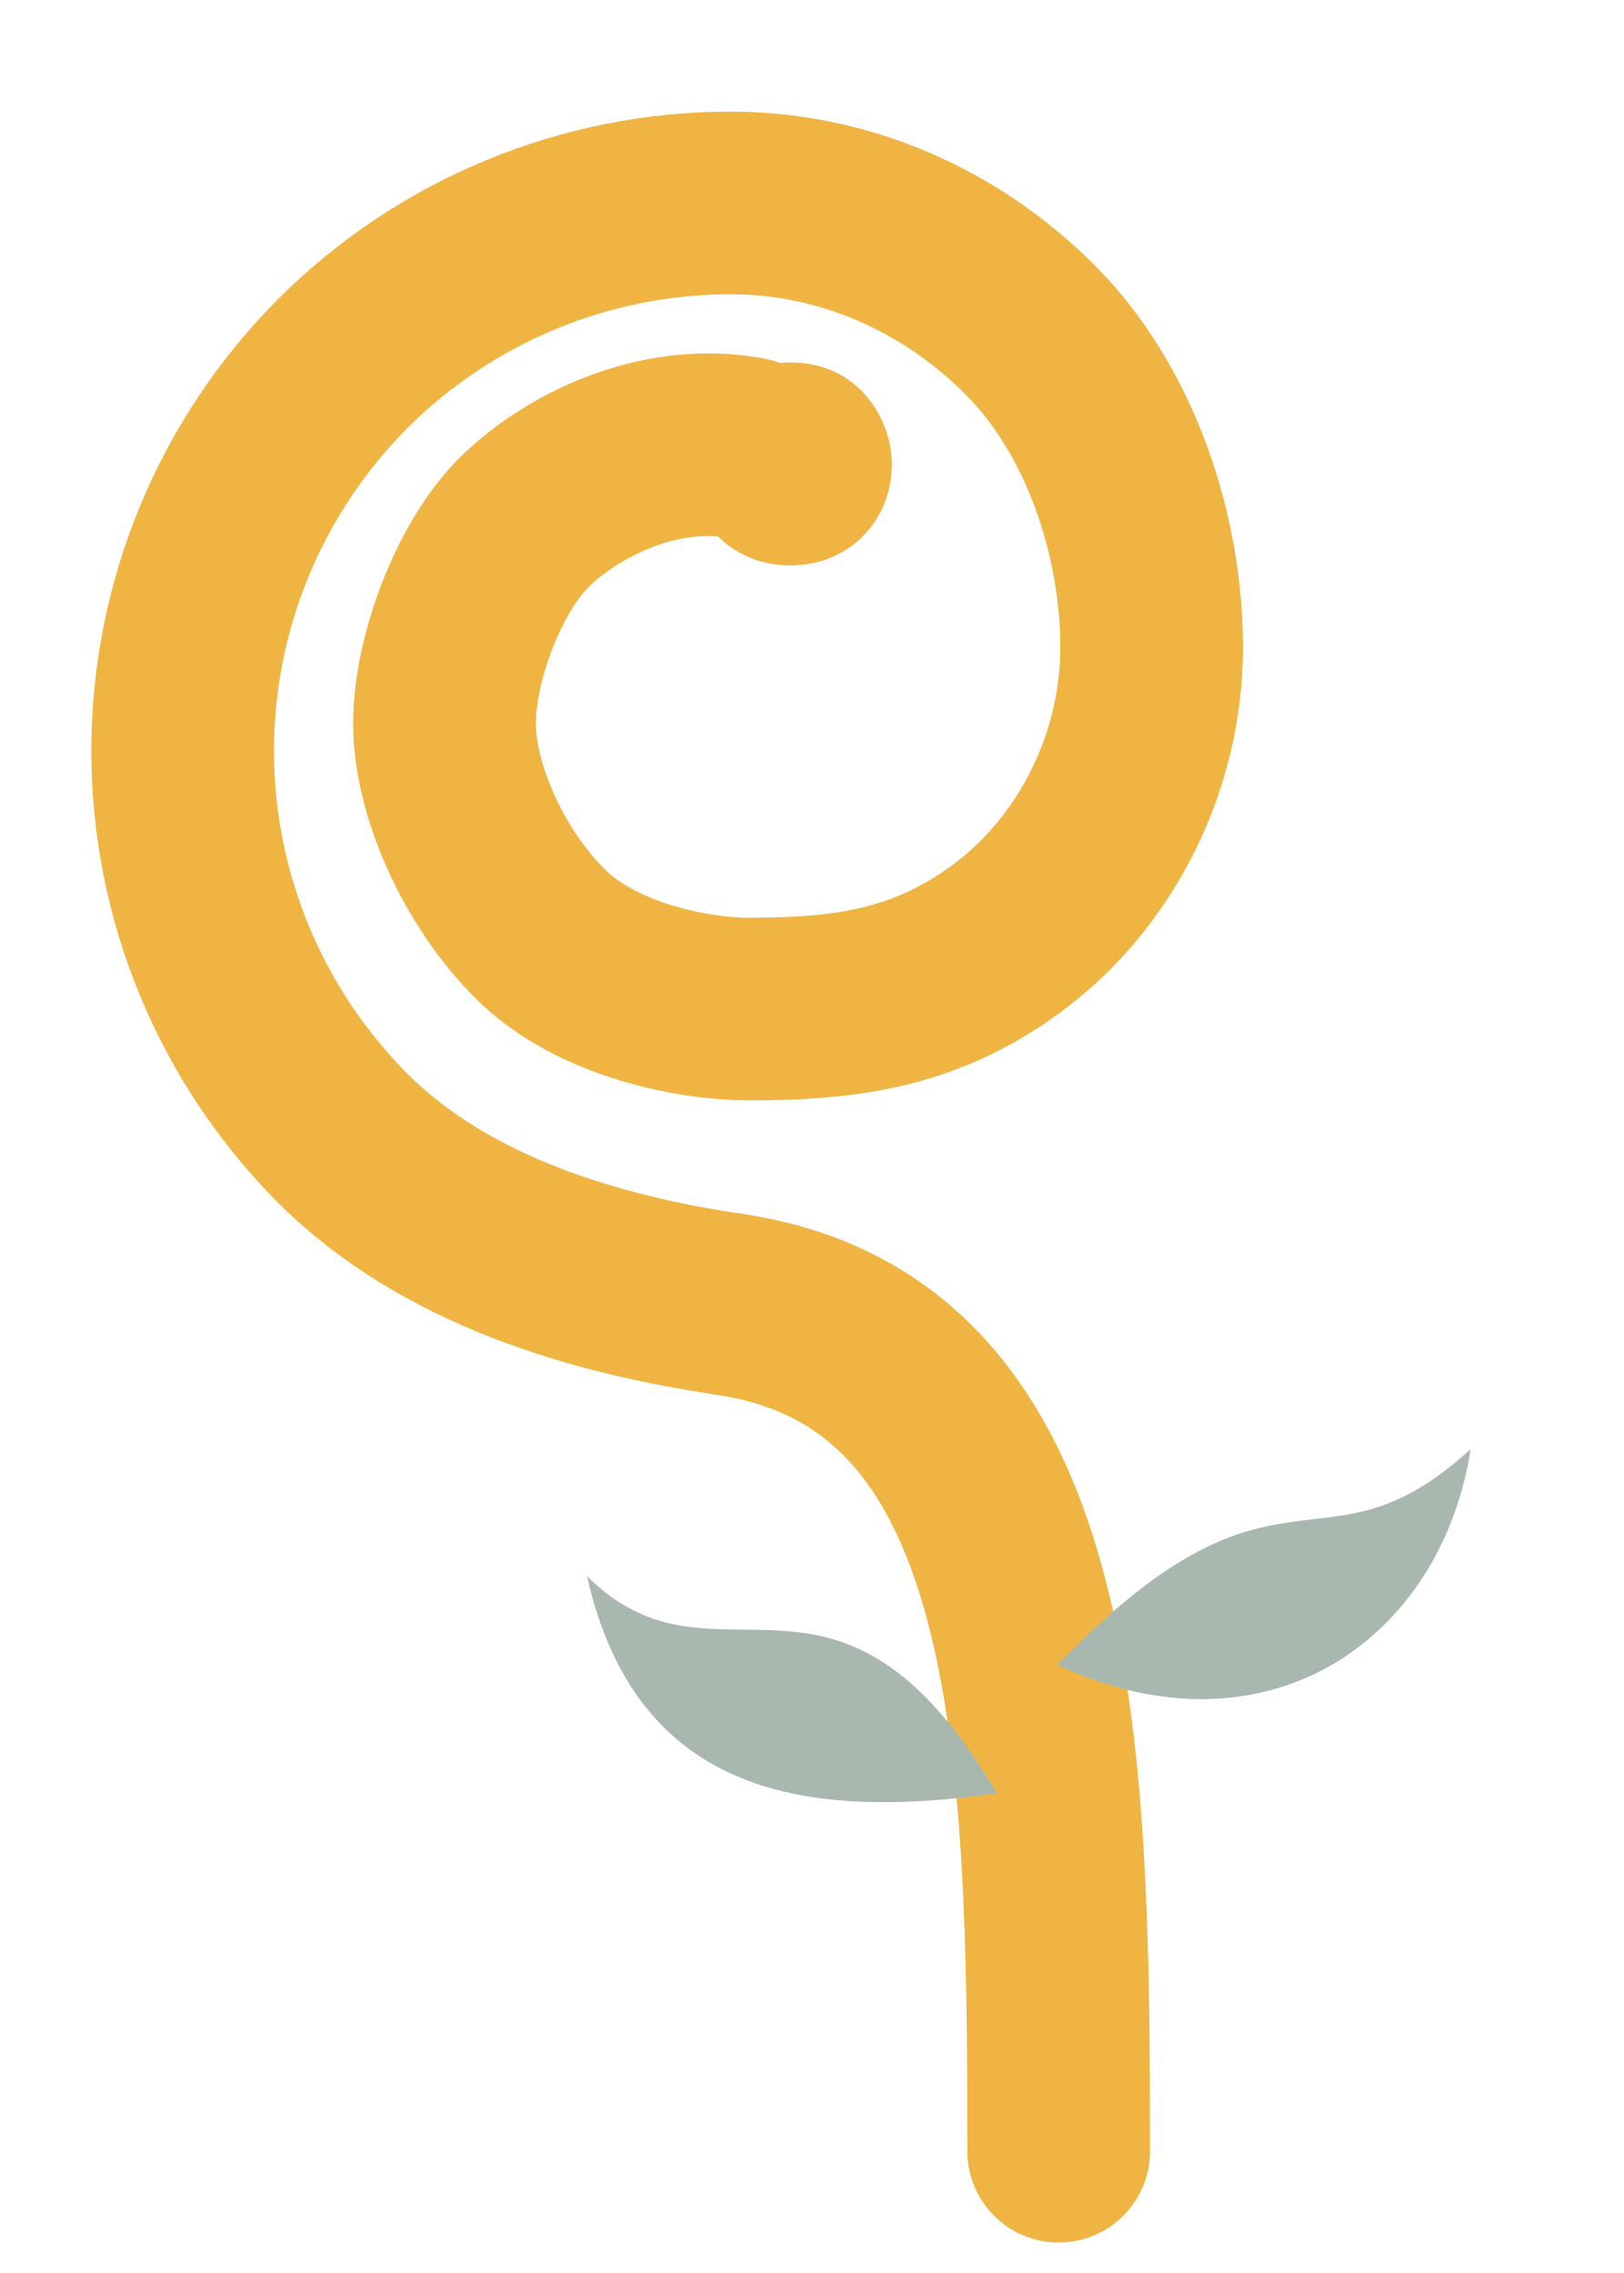
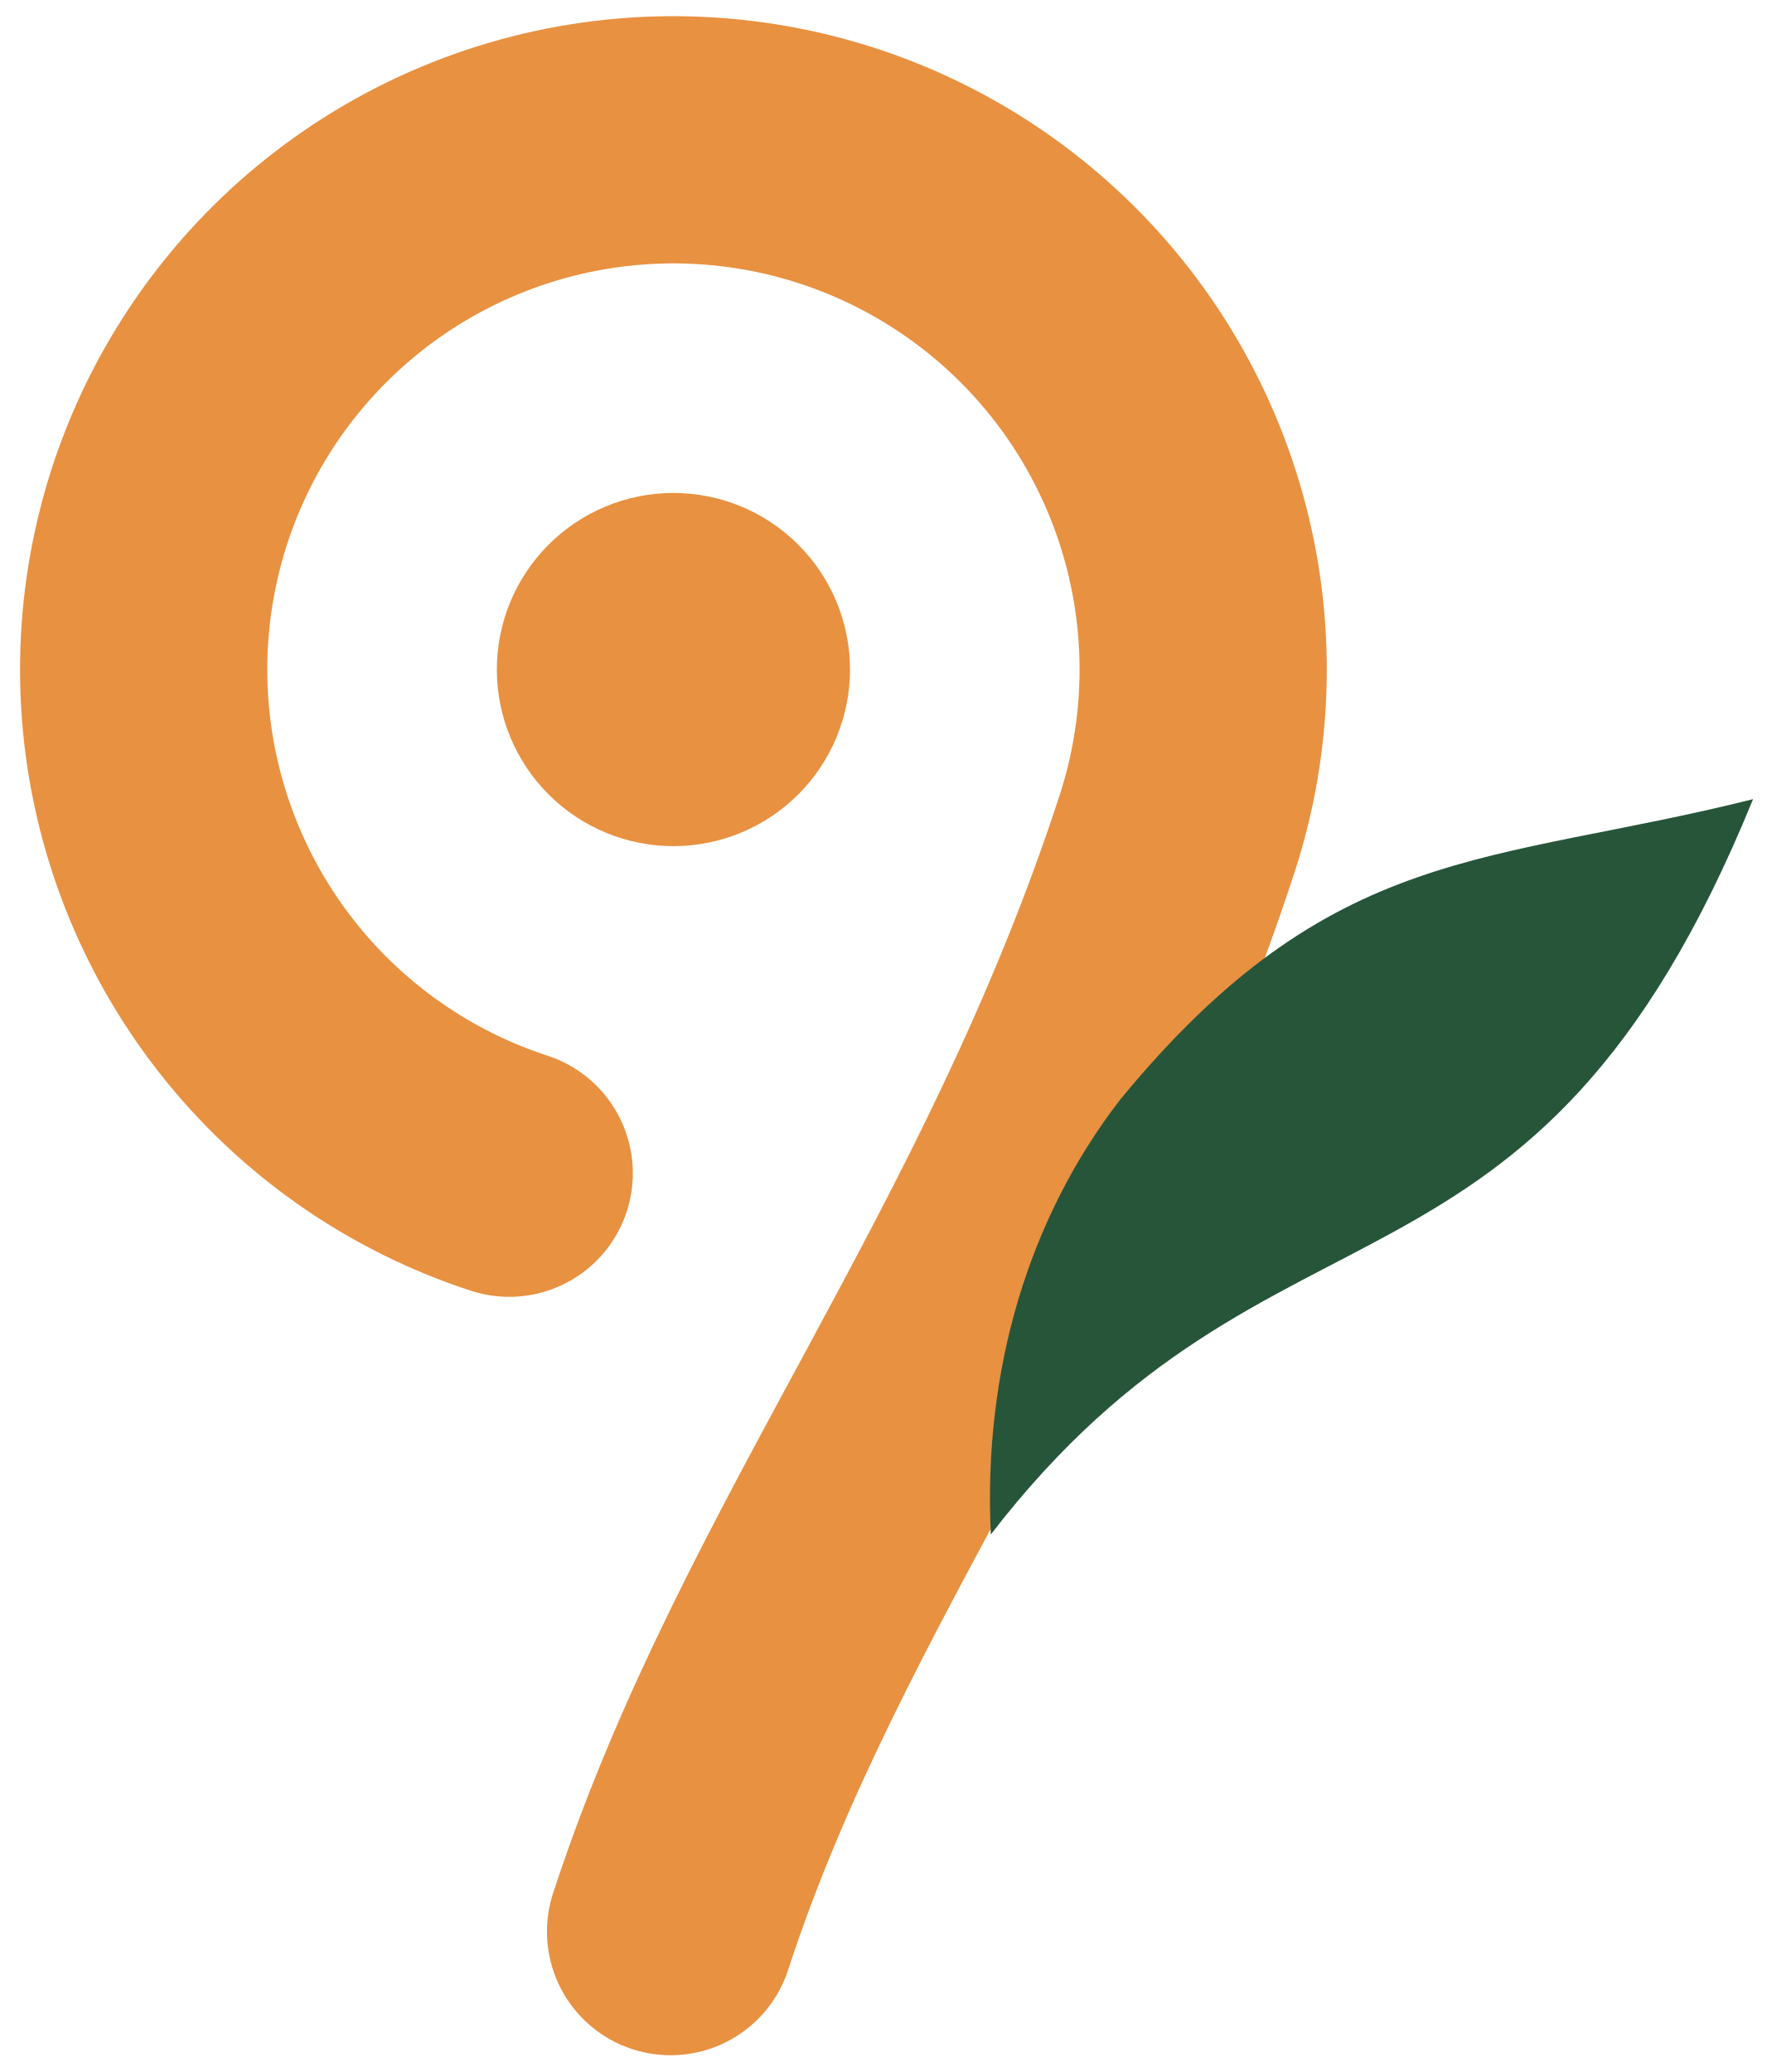
- <svg xmlns="http://www.w3.org/2000/svg" viewBox="14 5 40 56" role="img" aria-label="Taxonomap fern mark">
-   <g fill="none" stroke="#f0b443" stroke-width="4.5" stroke-linecap="round">
-     <path d="M40.08 58C40.08 47.97 39.88 38.33 32 37.14" />
-     <path d="M32 37.14C28.68 36.65 24.99 35.58 22.45 33.05C19.92 30.51 18.5 27.08 18.5 23.5C18.5 19.92 19.92 16.49 22.45 13.95C24.99 11.42 28.42 10 32 10C34.78 10 37.4 11.15 39.37 13.12C41.34 15.09 42.37 18.16 42.37 20.95C42.37 23.73 41.05 26.38 38.96 28C36.86 29.62 34.81 29.86 32.43 29.86C31.14 29.86 28.72 29.42 27.3 28C25.88 26.58 24.95 24.42 24.95 22.83C24.95 21.24 25.78 19.01 26.9 17.88C28.03 16.76 30.2 15.62 32.43 16.05" />
-   </g>
-   <path d="M33.47 18.93C34.9 18.93 35.97 17.85 35.97 16.43C35.97 15.35 35.17 13.93 33.47 13.93C32.04 13.93 30.97 15 30.97 16.43C30.97 17.85 32.04 18.93 33.47 18.93Z" fill="#f0b443" />
-   <path d="M38.56 49.18C33.93 49.84 29.69 49.28 28.46 43.83C31.66 47.01 34.58 42.45 38.56 49.18Z" fill="#a8b8ae" />
-   <path d="M40.05 46.02C45.52 40.34 46.54 44.08 50.23 40.7C49.5 45.39 45.22 48.42 40.05 46.02Z" fill="#a8b8ae" />
+ <svg xmlns="http://www.w3.org/2000/svg" viewBox="79 62 110 129" role="img" aria-label="Taxonomap fern mark">
+   <path d="M109.933 103.721C109.942 106.636 111.109 109.429 113.178 111.484C115.246 113.539 118.046 114.689 120.962 114.679C123.878 114.67 126.67 113.502 128.726 111.434C130.781 109.366 131.93 106.565 131.921 103.65C131.911 100.734 130.744 97.941 128.675 95.886C126.607 93.831 123.807 92.682 120.891 92.691C117.975 92.701 115.183 93.868 113.128 95.936C111.072 98.005 109.923 100.805 109.933 103.721Z" fill="#e89141" />
+   <path d="M120.75 182.26C128.247 159.264 143.424 141.085 152.284 113.908C154.306 107.706 154.444 101.044 152.679 94.764C150.915 88.484 147.328 82.868 142.372 78.627C137.415 74.385 131.313 71.709 124.836 70.936C118.358 70.162 111.797 71.327 105.982 74.283C100.167 77.239 95.359 81.853 92.166 87.541C88.973 93.229 87.538 99.737 88.043 106.24C88.549 112.744 90.971 118.952 95.005 124.078C99.038 129.205 104.501 133.021 110.703 135.043" fill="none" stroke="#e89141" stroke-width="15.392" stroke-linecap="round" stroke-linejoin="round" />
+   <path d="M188.144 111.754C174.476 145.27 158.342 134.609 140.687 157.534C140.2 147.291 143.042 137.848 148.731 130.473C161.951 114.386 171.676 115.879 188.144 111.754Z" fill="#27553a" />
</svg>
